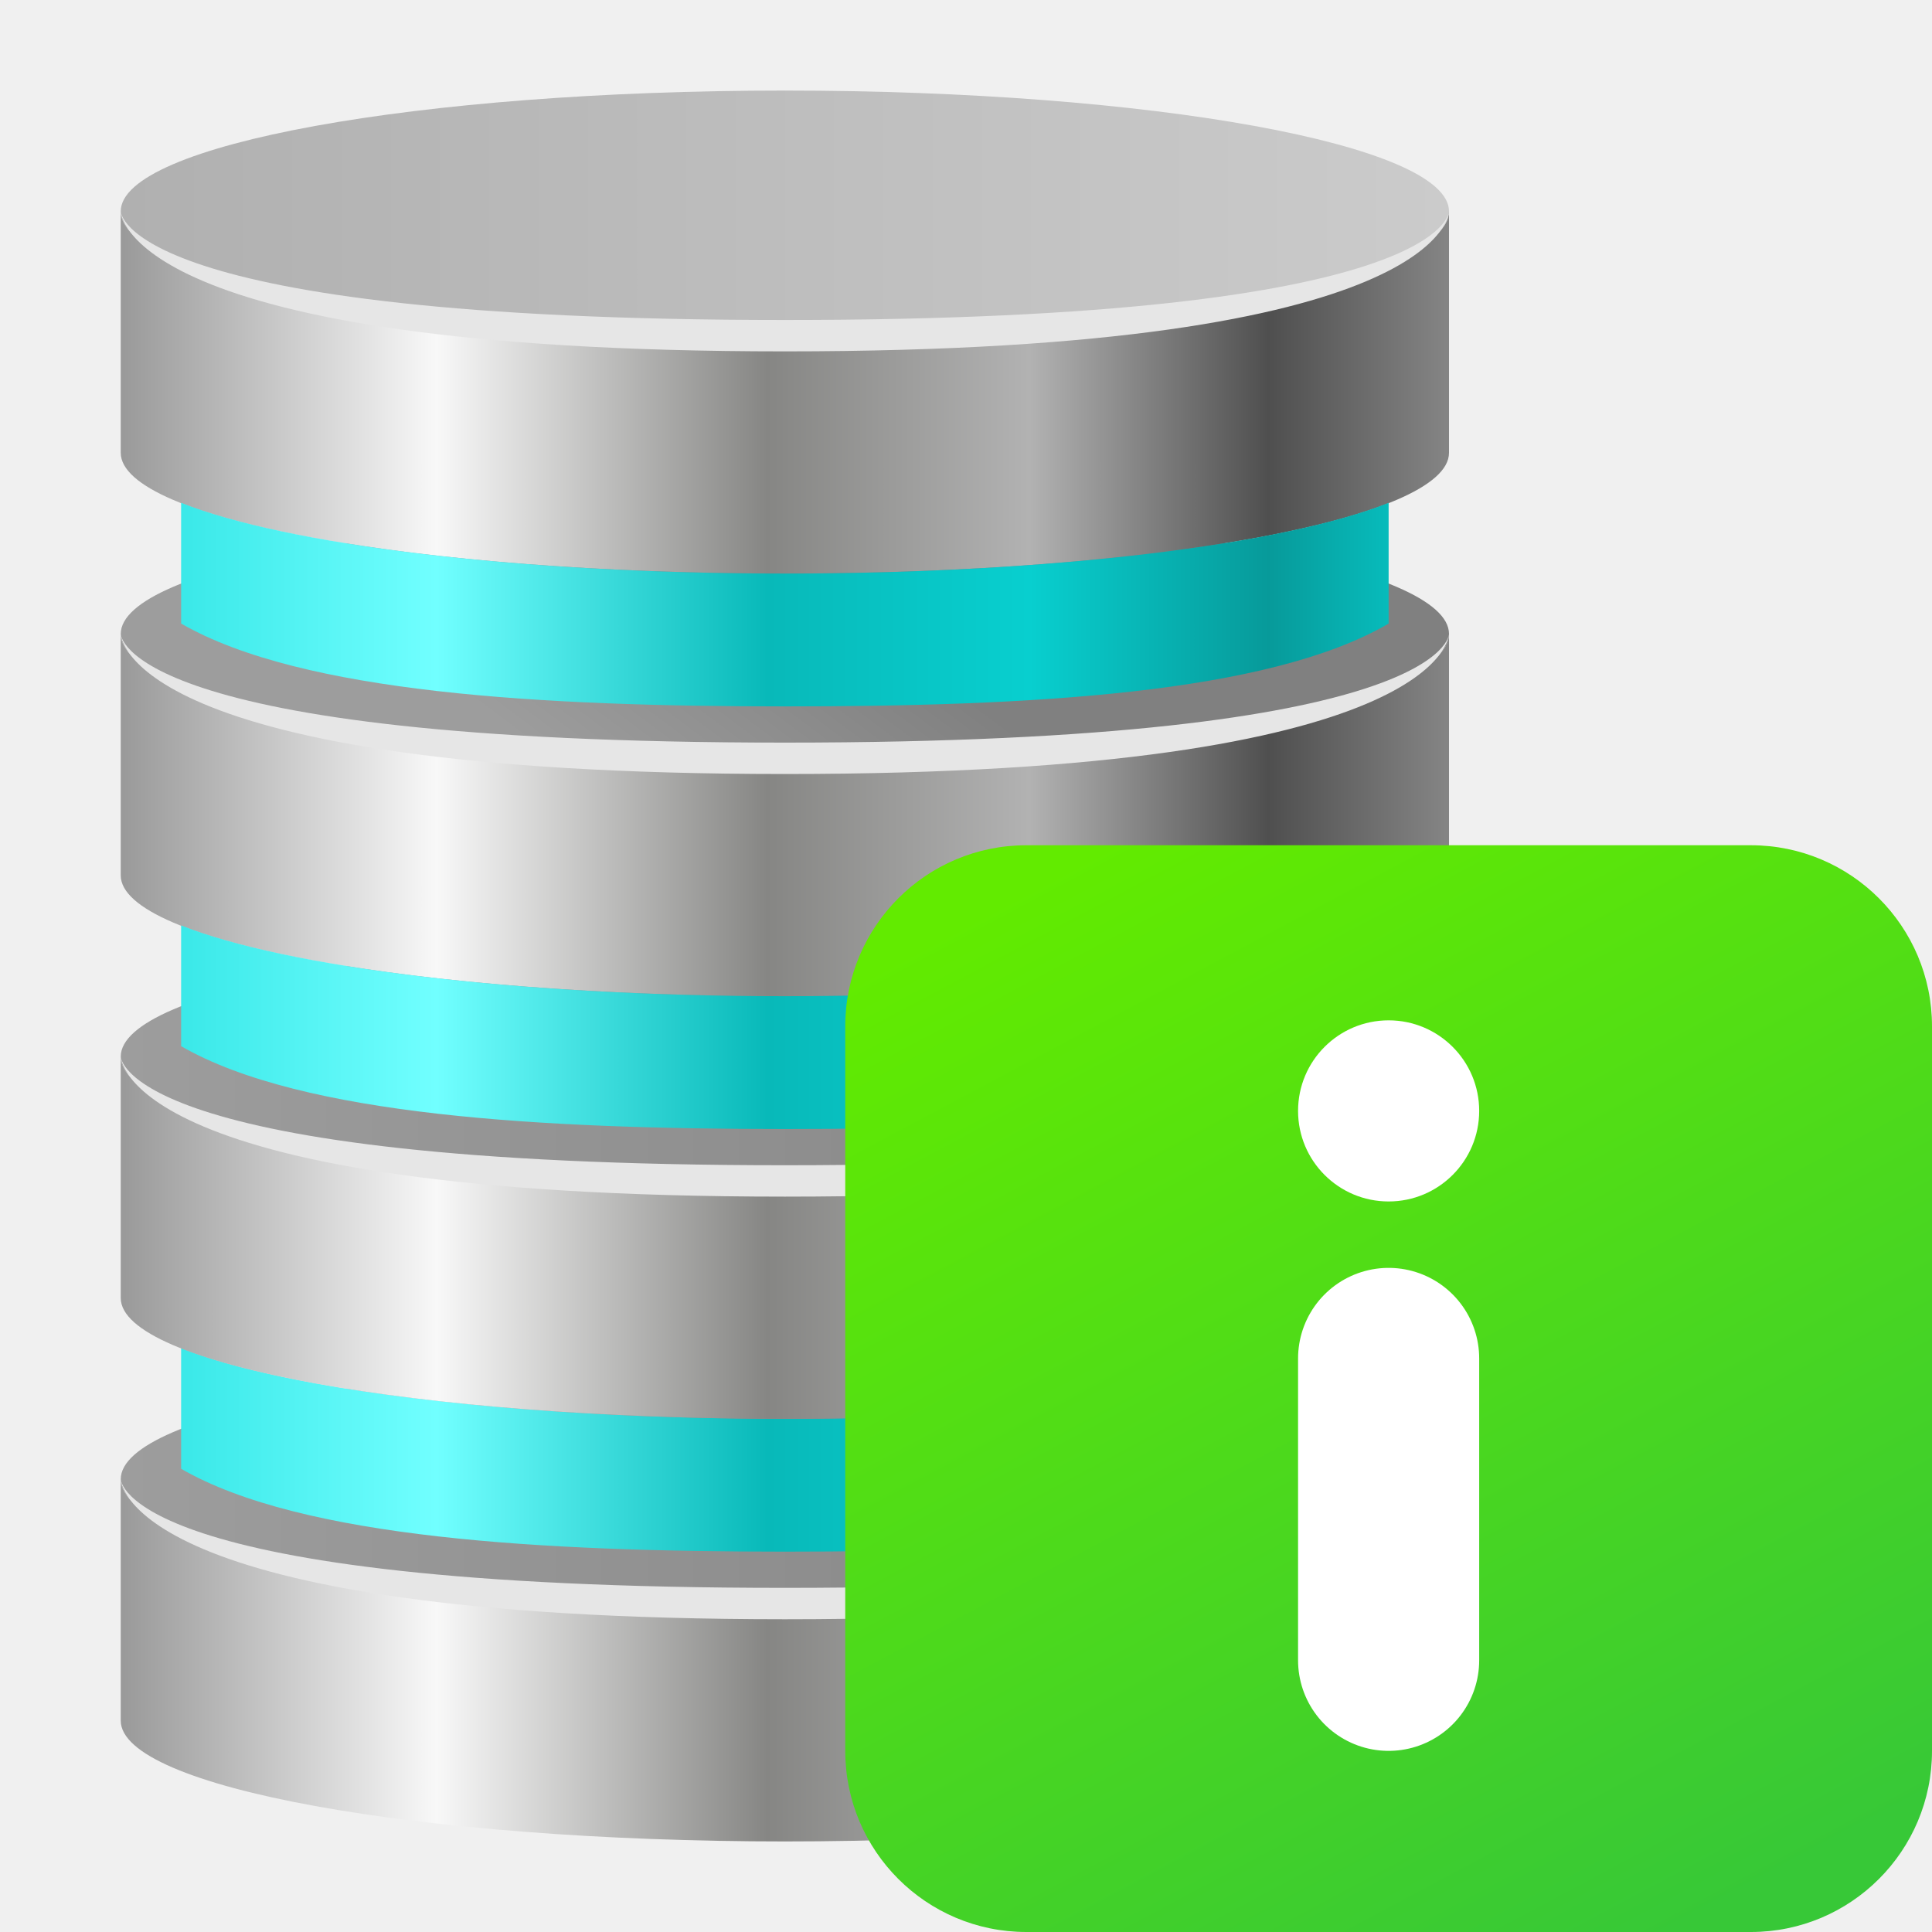
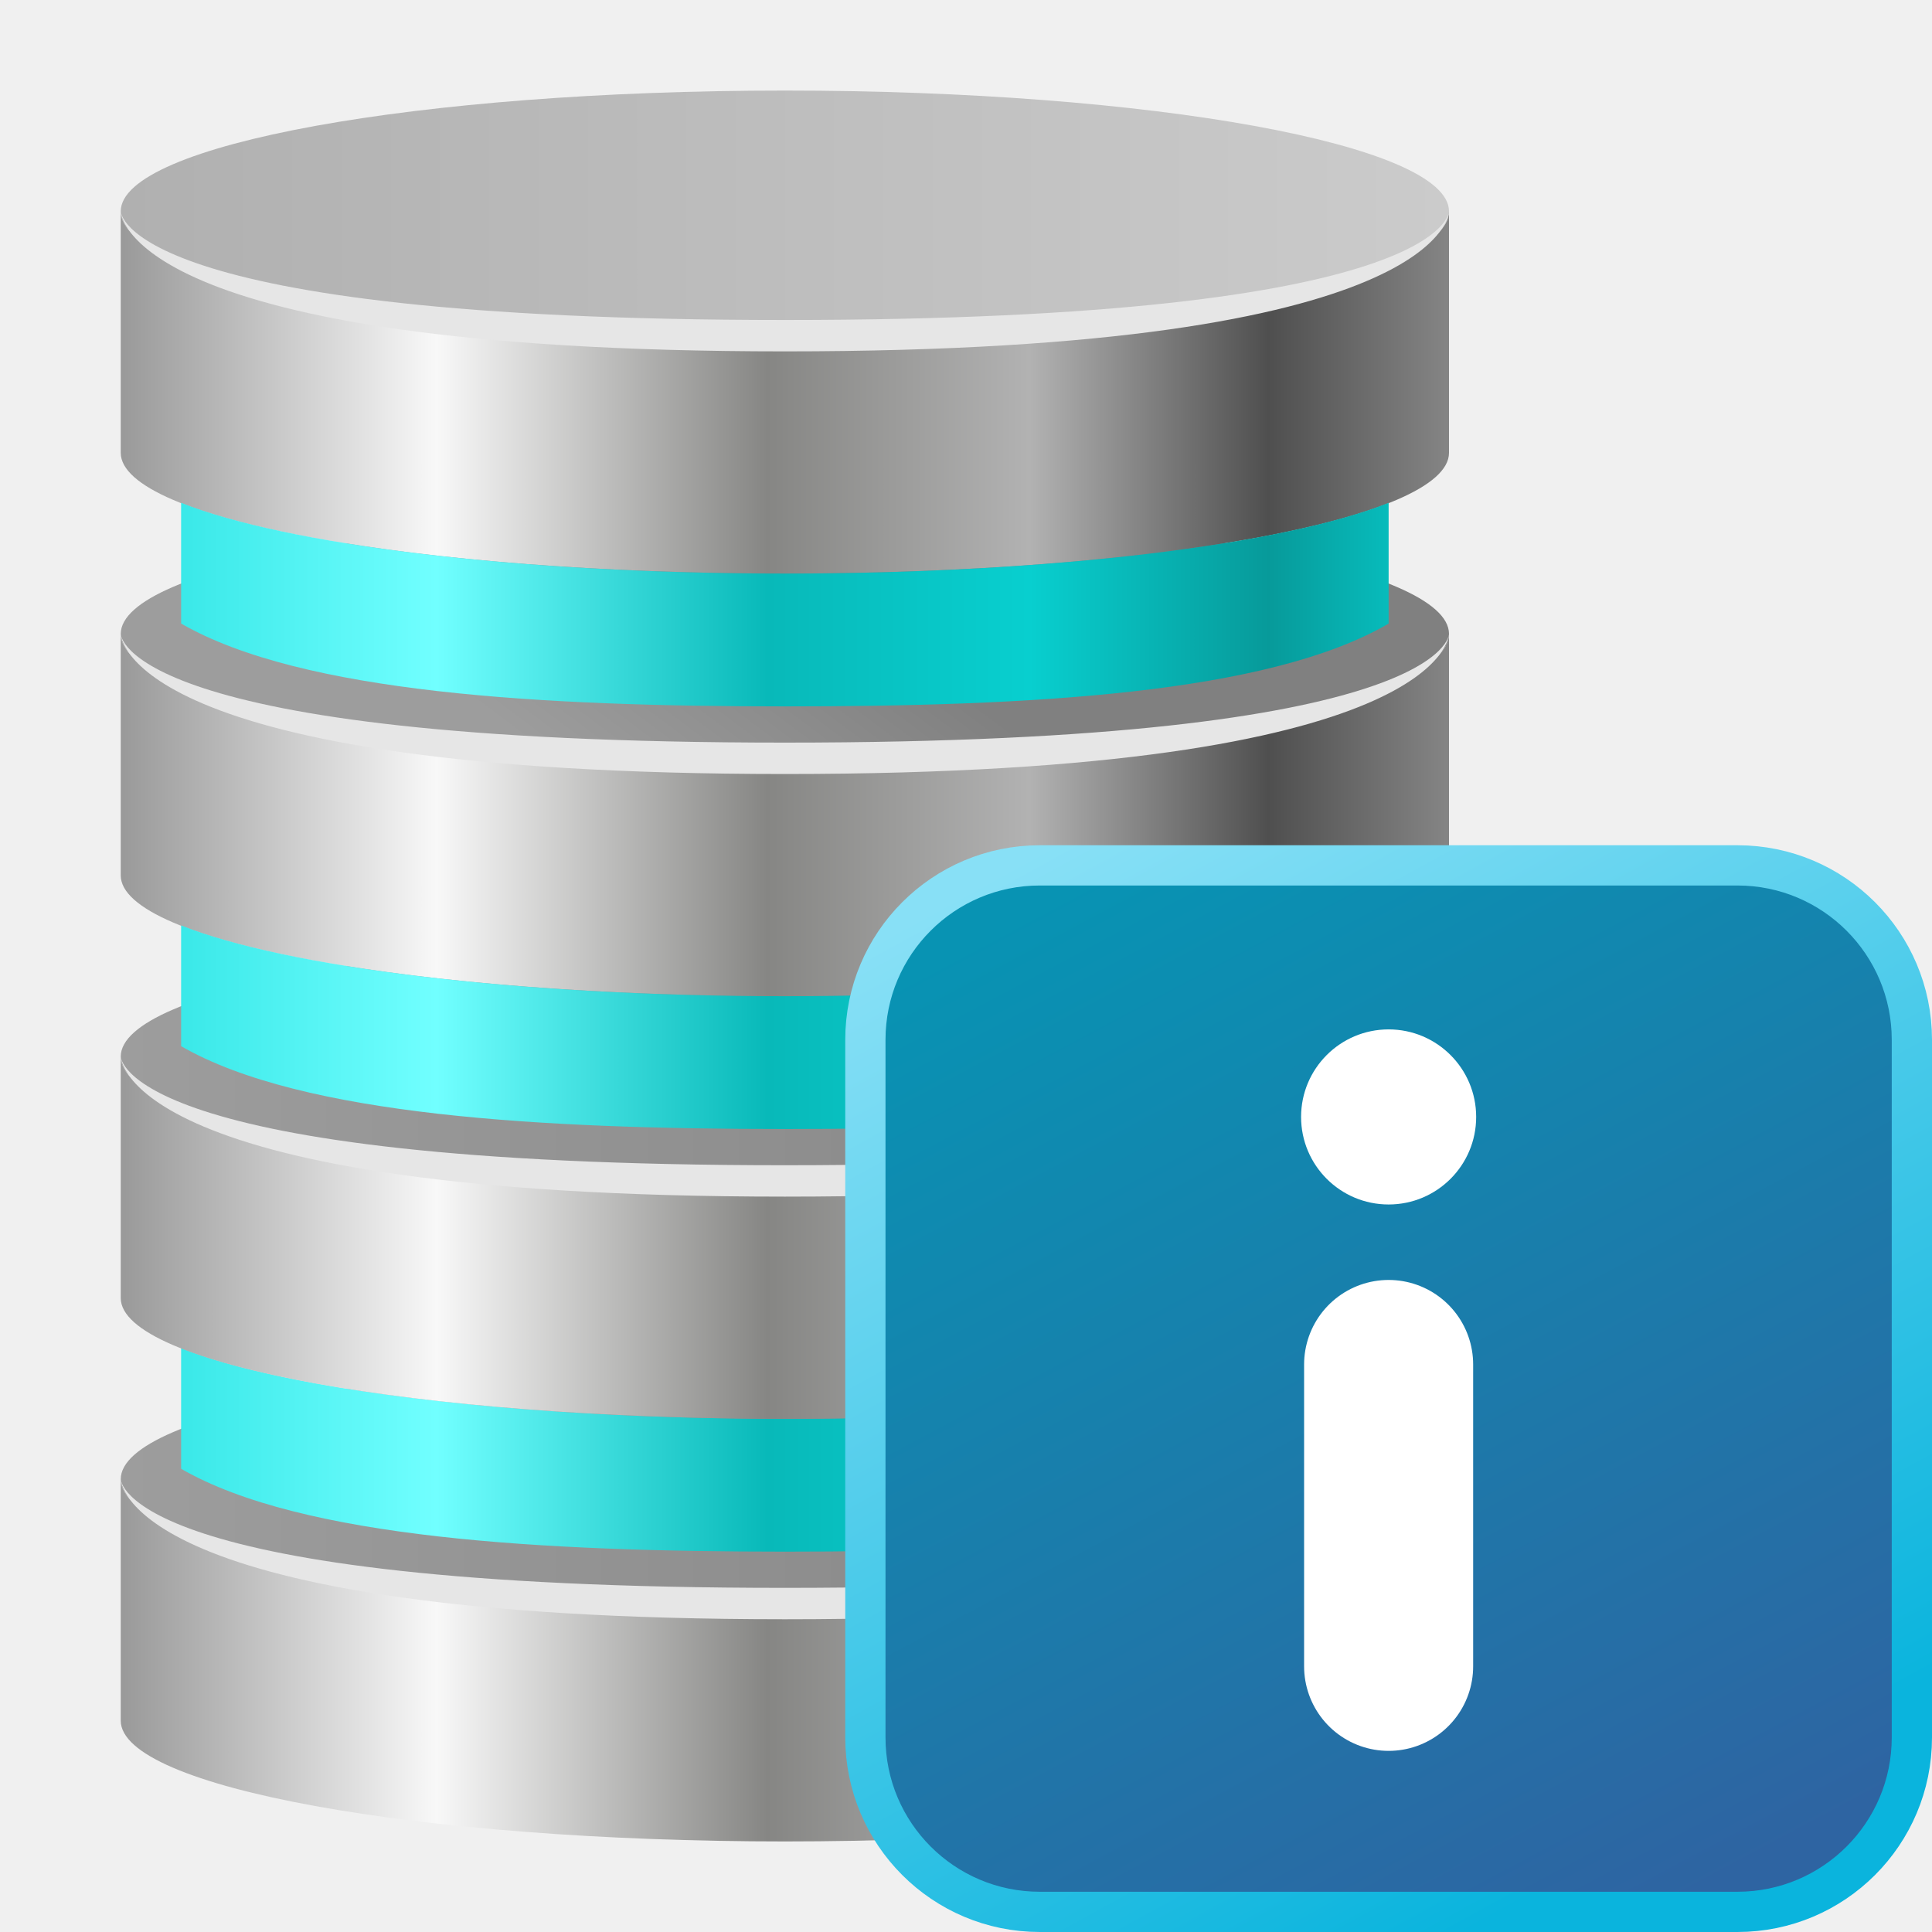
- <svg xmlns="http://www.w3.org/2000/svg" xmlns:xlink="http://www.w3.org/1999/xlink" height="48" viewBox="0 0 48 48" width="48" version="1.1" id="svg30">
-   <defs id="defs30" />
-   <linearGradient id="a" gradientUnits="userSpaceOnUse" x1="4.5" x2="6" xlink:href="#b" y1="6" y2="4" />
-   <linearGradient id="b">
-     <stop offset="0" stop-color="#9d9d9d" id="stop1" />
-     <stop offset="1" stop-color="#808080" id="stop2" />
+ <svg xmlns="http://www.w3.org/2000/svg" xmlns:xlink="http://www.w3.org/1999/xlink" height="48" viewBox="0 0 48 48" width="48" version="1.1" id="svg32">
+   <defs id="defs32" />
+   <linearGradient id="a" gradientUnits="userSpaceOnUse" x1="27.567" x2="41.433" y1="21.5" y2="47.5">
+     <stop offset="0" stop-color="#0893b3" id="stop1" />
+     <stop offset="1" stop-color="#2e64a2" id="stop2" />
  </linearGradient>
-   <linearGradient id="c" gradientUnits="userSpaceOnUse" x1="1" x2="12" y1="1.5" y2="1.5">
-     <stop offset="0" stop-color="#b0b0b0" id="stop3" />
-     <stop offset="1" stop-color="#cbcbcb" id="stop4" />
+   <linearGradient id="b" gradientUnits="userSpaceOnUse" x1="23.794" x2="37.559" y1="22.265" y2="47.401">
+     <stop offset="0" stop-color="#88e0f6" id="stop3" />
+     <stop offset="1" stop-color="#0ab4dd" id="stop4" />
  </linearGradient>
-   <linearGradient id="d" gradientUnits="userSpaceOnUse" x1="1" x2="12" xlink:href="#f" y1="3.123" y2="3.123" />
-   <linearGradient id="e">
-     <stop offset="0" stop-color="#999999" id="stop5" />
-     <stop offset=".238" stop-color="#f8f8f8" id="stop6" />
-     <stop offset=".487" stop-color="#868684" id="stop7" />
-     <stop offset=".684" stop-color="#b2b2b2" id="stop8" />
-     <stop offset=".864" stop-color="#4f4f4f" id="stop9" />
-     <stop offset="1" stop-color="#858585" id="stop10" />
+   <linearGradient id="c" gradientUnits="userSpaceOnUse" x1="4.5" x2="6" xlink:href="#d" y1="6" y2="4" />
+   <linearGradient id="d">
+     <stop offset="0" stop-color="#9d9d9d" id="stop5" />
+     <stop offset="1" stop-color="#808080" id="stop6" />
  </linearGradient>
-   <linearGradient id="f" xlink:href="#e" />
-   <linearGradient id="g" gradientUnits="userSpaceOnUse" x1="1" x2="12" xlink:href="#b" y1="8.5" y2="8.5" />
-   <linearGradient id="h" gradientUnits="userSpaceOnUse" x1="1" x2="12" xlink:href="#f" y1="6.623" y2="6.623" />
-   <linearGradient id="i" gradientUnits="userSpaceOnUse" x1="1" x2="12" xlink:href="#b" y1="12" y2="12" />
-   <linearGradient id="j" gradientUnits="userSpaceOnUse" x1="1" x2="12" xlink:href="#k" y1="11.5" y2="11.5" />
-   <linearGradient id="k">
-     <stop offset="0" stop-color="#2de3e3" id="stop11" />
-     <stop offset=".238" stop-color="#71ffff" id="stop12" />
-     <stop offset=".487" stop-color="#08b9b9" id="stop13" />
-     <stop offset=".684" stop-color="#08cfcf" id="stop14" />
-     <stop offset=".864" stop-color="#079a9a" id="stop15" />
-     <stop offset="1" stop-color="#07cccc" id="stop16" />
+   <linearGradient id="e" gradientUnits="userSpaceOnUse" x1="1" x2="12" y1="1.5" y2="1.5">
+     <stop offset="0" stop-color="#b0b0b0" id="stop7" />
+     <stop offset="1" stop-color="#cbcbcb" id="stop8" />
  </linearGradient>
-   <linearGradient id="l" gradientUnits="userSpaceOnUse" x1="1" x2="12" xlink:href="#f" y1="13.623" y2="13.623" />
-   <linearGradient id="m" gradientTransform="scale(1.914854 .522233)" gradientUnits="userSpaceOnUse" x1=".522" x2="6.267" xlink:href="#e" y1="16.276" y2="16.276" />
-   <linearGradient id="n" gradientUnits="userSpaceOnUse" x1="1" x2="12" xlink:href="#k" y1="8" y2="8" />
-   <linearGradient id="o" gradientUnits="userSpaceOnUse" x1="1" x2="12" xlink:href="#k" y1="4.5" y2="4.5" />
-   <linearGradient id="p" gradientUnits="userSpaceOnUse" x1="27.3" x2="41.7" y1="21" y2="48">
-     <stop offset="0" stop-color="#62eb00" id="stop17" />
-     <stop offset="1" stop-color="#37c837" id="stop18" />
+   <linearGradient id="f" gradientUnits="userSpaceOnUse" x1="1" x2="12" xlink:href="#h" y1="3.123" y2="3.123" />
+   <linearGradient id="g">
+     <stop offset="0" stop-color="#999999" id="stop9" />
+     <stop offset=".238" stop-color="#f8f8f8" id="stop10" />
+     <stop offset=".487" stop-color="#868684" id="stop11" />
+     <stop offset=".684" stop-color="#b2b2b2" id="stop12" />
+     <stop offset=".864" stop-color="#4f4f4f" id="stop13" />
+     <stop offset="1" stop-color="#858585" id="stop14" />
  </linearGradient>
-   <g stroke-width=".333" transform="matrix(3 0 0 3 .000001 .750001)" id="g29">
-     <ellipse cx="6.5" cy="5" fill="url(#a)" rx="5.5" ry="1" id="ellipse18" />
-     <ellipse cx="6.5" cy="1.5" fill="url(#c)" rx="5.5" ry="1" id="ellipse19" />
-     <path d="m6.5 4.5c-3.038 0-5.5-.448-5.5-1v-2c0 .552 2.462 1 5.5 1s5.5-.448 5.5-1v2c0 .552-2.462 1-5.5 1z" fill="url(#d)" stroke-linecap="round" stroke-width=".033" id="path19" />
-     <ellipse cx="6.5" cy="8.5" fill="url(#g)" rx="5.5" ry="1" id="ellipse20" />
-     <path d="m6.5 8c-3.038 0-5.5-.448-5.5-1v-2c0 .552 2.462 1 5.5 1s5.5-.448 5.5-1v2c0 .552-2.462 1-5.5 1z" fill="url(#h)" stroke-linecap="round" stroke-width=".033" id="path20" />
-     <ellipse cx="6.5" cy="12" fill="url(#i)" rx="5.5" ry="1" id="ellipse21" />
-     <path d="m1.5 10.914v1c1 .577 3 .686 5 .686s4-.1 5-.686v-1c-.867.345-2.778.586-5 .586s-4.133-.241-5-.586z" fill="url(#j)" stroke-linecap="round" stroke-width=".033" id="path21" />
-     <path d="m6.5 15c-3.038 0-5.5-.448-5.5-1v-2c0 .552 2.462 1 5.5 1s5.5-.448 5.5-1v2c0 .552-2.462 1-5.5 1z" fill="url(#l)" stroke-linecap="round" stroke-width=".033" id="path22" />
-     <path d="m6.5 11.5c-3.038 0-5.5-.448-5.5-1v-2c0 .552 2.462 1 5.5 1s5.5-.448 5.5-1v2c0 .552-2.462 1-5.5 1z" fill="url(#m)" stroke-linecap="round" stroke-width=".033" id="path23" />
-     <path d="m6.5 2.66c-5.5 0-5.5-1.16-5.5-1.16s0 .9 5.5.9 5.5-.9 5.5-.9 0 1.16-5.5 1.16z" fill="#e6e6e6" stroke-linecap="round" stroke-width=".033" id="path24" />
-     <path d="m6.5 13.16c-5.5 0-5.5-1.16-5.5-1.16s0 .9 5.5.9c5.5 0 5.5-.9 5.5-.9s0 1.16-5.5 1.16z" fill="#e6e6e6" stroke-linecap="round" stroke-width=".033" id="path25" />
-     <path d="m6.5 9.66c-5.5 0-5.5-1.16-5.5-1.16s0 .9 5.5.9c5.5 0 5.5-.9 5.5-.9s0 1.16-5.5 1.16z" fill="#e6e6e6" stroke-linecap="round" stroke-width=".033" id="path26" />
-     <path d="m6.5 6.16c-5.5 0-5.5-1.16-5.5-1.16s0 .9 5.5.9c5.5 0 5.5-.9 5.5-.9s0 1.16-5.5 1.16z" fill="#e6e6e6" stroke-linecap="round" stroke-width=".033" id="path27" />
-     <path d="m1.5 7.414v1c1 .577 3 .686 5 .686s4-.1 5-.686v-1c-.867.345-2.778.586-5 .586s-4.133-.241-5-.586z" fill="url(#n)" stroke-linecap="round" stroke-width=".033" id="path28" />
-     <path d="m1.5 3.914v1c1 .577 3 .686 5 .686s4-.1 5-.686v-1c-.867.345-2.778.586-5 .586s-4.133-.241-5-.586z" fill="url(#o)" stroke-linecap="round" stroke-width=".033" id="path29" />
+   <linearGradient id="h" xlink:href="#g" />
+   <linearGradient id="i" gradientUnits="userSpaceOnUse" x1="1" x2="12" xlink:href="#d" y1="8.5" y2="8.5" />
+   <linearGradient id="j" gradientUnits="userSpaceOnUse" x1="1" x2="12" xlink:href="#h" y1="6.623" y2="6.623" />
+   <linearGradient id="k" gradientUnits="userSpaceOnUse" x1="1" x2="12" xlink:href="#d" y1="12" y2="12" />
+   <linearGradient id="l" gradientUnits="userSpaceOnUse" x1="1" x2="12" xlink:href="#m" y1="11.5" y2="11.5" />
+   <linearGradient id="m">
+     <stop offset="0" stop-color="#2de3e3" id="stop15" />
+     <stop offset=".238" stop-color="#71ffff" id="stop16" />
+     <stop offset=".487" stop-color="#08b9b9" id="stop17" />
+     <stop offset=".684" stop-color="#08cfcf" id="stop18" />
+     <stop offset=".864" stop-color="#079a9a" id="stop19" />
+     <stop offset="1" stop-color="#07cccc" id="stop20" />
+   </linearGradient>
+   <linearGradient id="n" gradientUnits="userSpaceOnUse" x1="1" x2="12" xlink:href="#h" y1="13.623" y2="13.623" />
+   <linearGradient id="o" gradientTransform="scale(1.914854 .522233)" gradientUnits="userSpaceOnUse" x1=".522" x2="6.267" xlink:href="#g" y1="16.276" y2="16.276" />
+   <linearGradient id="p" gradientUnits="userSpaceOnUse" x1="1" x2="12" xlink:href="#m" y1="8" y2="8" />
+   <linearGradient id="q" gradientUnits="userSpaceOnUse" x1="1" x2="12" xlink:href="#m" y1="4.5" y2="4.5" />
+   <g stroke-width=".333" transform="matrix(3 0 0 3 .000001 .750001)" id="g31">
+     <ellipse cx="6.5" cy="5" fill="url(#c)" rx="5.5" ry="1" id="ellipse20" />
+     <ellipse cx="6.5" cy="1.5" fill="url(#e)" rx="5.5" ry="1" id="ellipse21" />
+     <path d="m6.5 4.5c-3.038 0-5.5-.448-5.5-1v-2c0 .552 2.462 1 5.5 1s5.5-.448 5.5-1v2c0 .552-2.462 1-5.5 1z" fill="url(#f)" stroke-linecap="round" stroke-width=".033" id="path21" />
+     <ellipse cx="6.5" cy="8.5" fill="url(#i)" rx="5.5" ry="1" id="ellipse22" />
+     <path d="m6.5 8c-3.038 0-5.5-.448-5.5-1v-2c0 .552 2.462 1 5.5 1s5.5-.448 5.5-1v2c0 .552-2.462 1-5.5 1z" fill="url(#j)" stroke-linecap="round" stroke-width=".033" id="path22" />
+     <ellipse cx="6.5" cy="12" fill="url(#k)" rx="5.5" ry="1" id="ellipse23" />
+     <path d="m1.5 10.914v1c1 .577 3 .686 5 .686s4-.1 5-.686v-1c-.867.345-2.778.586-5 .586s-4.133-.241-5-.586z" fill="url(#l)" stroke-linecap="round" stroke-width=".033" id="path23" />
+     <path d="m6.5 15c-3.038 0-5.5-.448-5.5-1v-2c0 .552 2.462 1 5.5 1s5.5-.448 5.5-1v2c0 .552-2.462 1-5.5 1z" fill="url(#n)" stroke-linecap="round" stroke-width=".033" id="path24" />
+     <path d="m6.5 11.5c-3.038 0-5.5-.448-5.5-1v-2c0 .552 2.462 1 5.5 1s5.5-.448 5.5-1v2c0 .552-2.462 1-5.5 1z" fill="url(#o)" stroke-linecap="round" stroke-width=".033" id="path25" />
+     <path d="m6.5 2.66c-5.5 0-5.5-1.16-5.5-1.16s0 .9 5.5.9 5.5-.9 5.5-.9 0 1.16-5.5 1.16z" fill="#e6e6e6" stroke-linecap="round" stroke-width=".033" id="path26" />
+     <path d="m6.5 13.16c-5.5 0-5.5-1.16-5.5-1.16s0 .9 5.5.9c5.5 0 5.5-.9 5.5-.9s0 1.16-5.5 1.16z" fill="#e6e6e6" stroke-linecap="round" stroke-width=".033" id="path27" />
+     <path d="m6.5 9.66c-5.5 0-5.5-1.16-5.5-1.16s0 .9 5.5.9c5.5 0 5.5-.9 5.5-.9s0 1.16-5.5 1.16z" fill="#e6e6e6" stroke-linecap="round" stroke-width=".033" id="path28" />
+     <path d="m6.5 6.16c-5.5 0-5.5-1.16-5.5-1.16s0 .9 5.5.9c5.5 0 5.5-.9 5.5-.9s0 1.16-5.5 1.16z" fill="#e6e6e6" stroke-linecap="round" stroke-width=".033" id="path29" />
+     <path d="m1.5 7.414v1c1 .577 3 .686 5 .686s4-.1 5-.686v-1c-.867.345-2.778.586-5 .586s-4.133-.241-5-.586z" fill="url(#p)" stroke-linecap="round" stroke-width=".033" id="path30" />
+     <path d="m1.5 3.914v1c1 .577 3 .686 5 .686s4-.1 5-.686v-1c-.867.345-2.778.586-5 .586s-4.133-.241-5-.586z" fill="url(#q)" stroke-linecap="round" stroke-width=".033" id="path31" />
  </g>
-   <rect fill="url(#p)" height="27" rx="4.5" stroke-width="3" width="27" x="21" y="21" id="rect29" />
-   <path d="m34.5 41.25v-7.5" fill="none" stroke="#ffffff" stroke-linecap="round" stroke-width="4.5" id="path30" />
-   <circle cx="34.5" cy="27.6" fill="#ffffff" r="2.25" id="circle30" />
+   <rect fill="url(#a)" height="26" rx="4.333" stroke="url(#b)" width="26" x="21.5" y="21.5" id="rect31" />
+   <path d="m34.5 41.4v-7.5" fill="none" stroke="#ffffff" stroke-linecap="round" stroke-width="4.2" id="path32" />
+   <circle cx="34.5" cy="27.75" fill="#ffffff" r="2.175" stroke-width="2.9" id="circle32" />
</svg>
